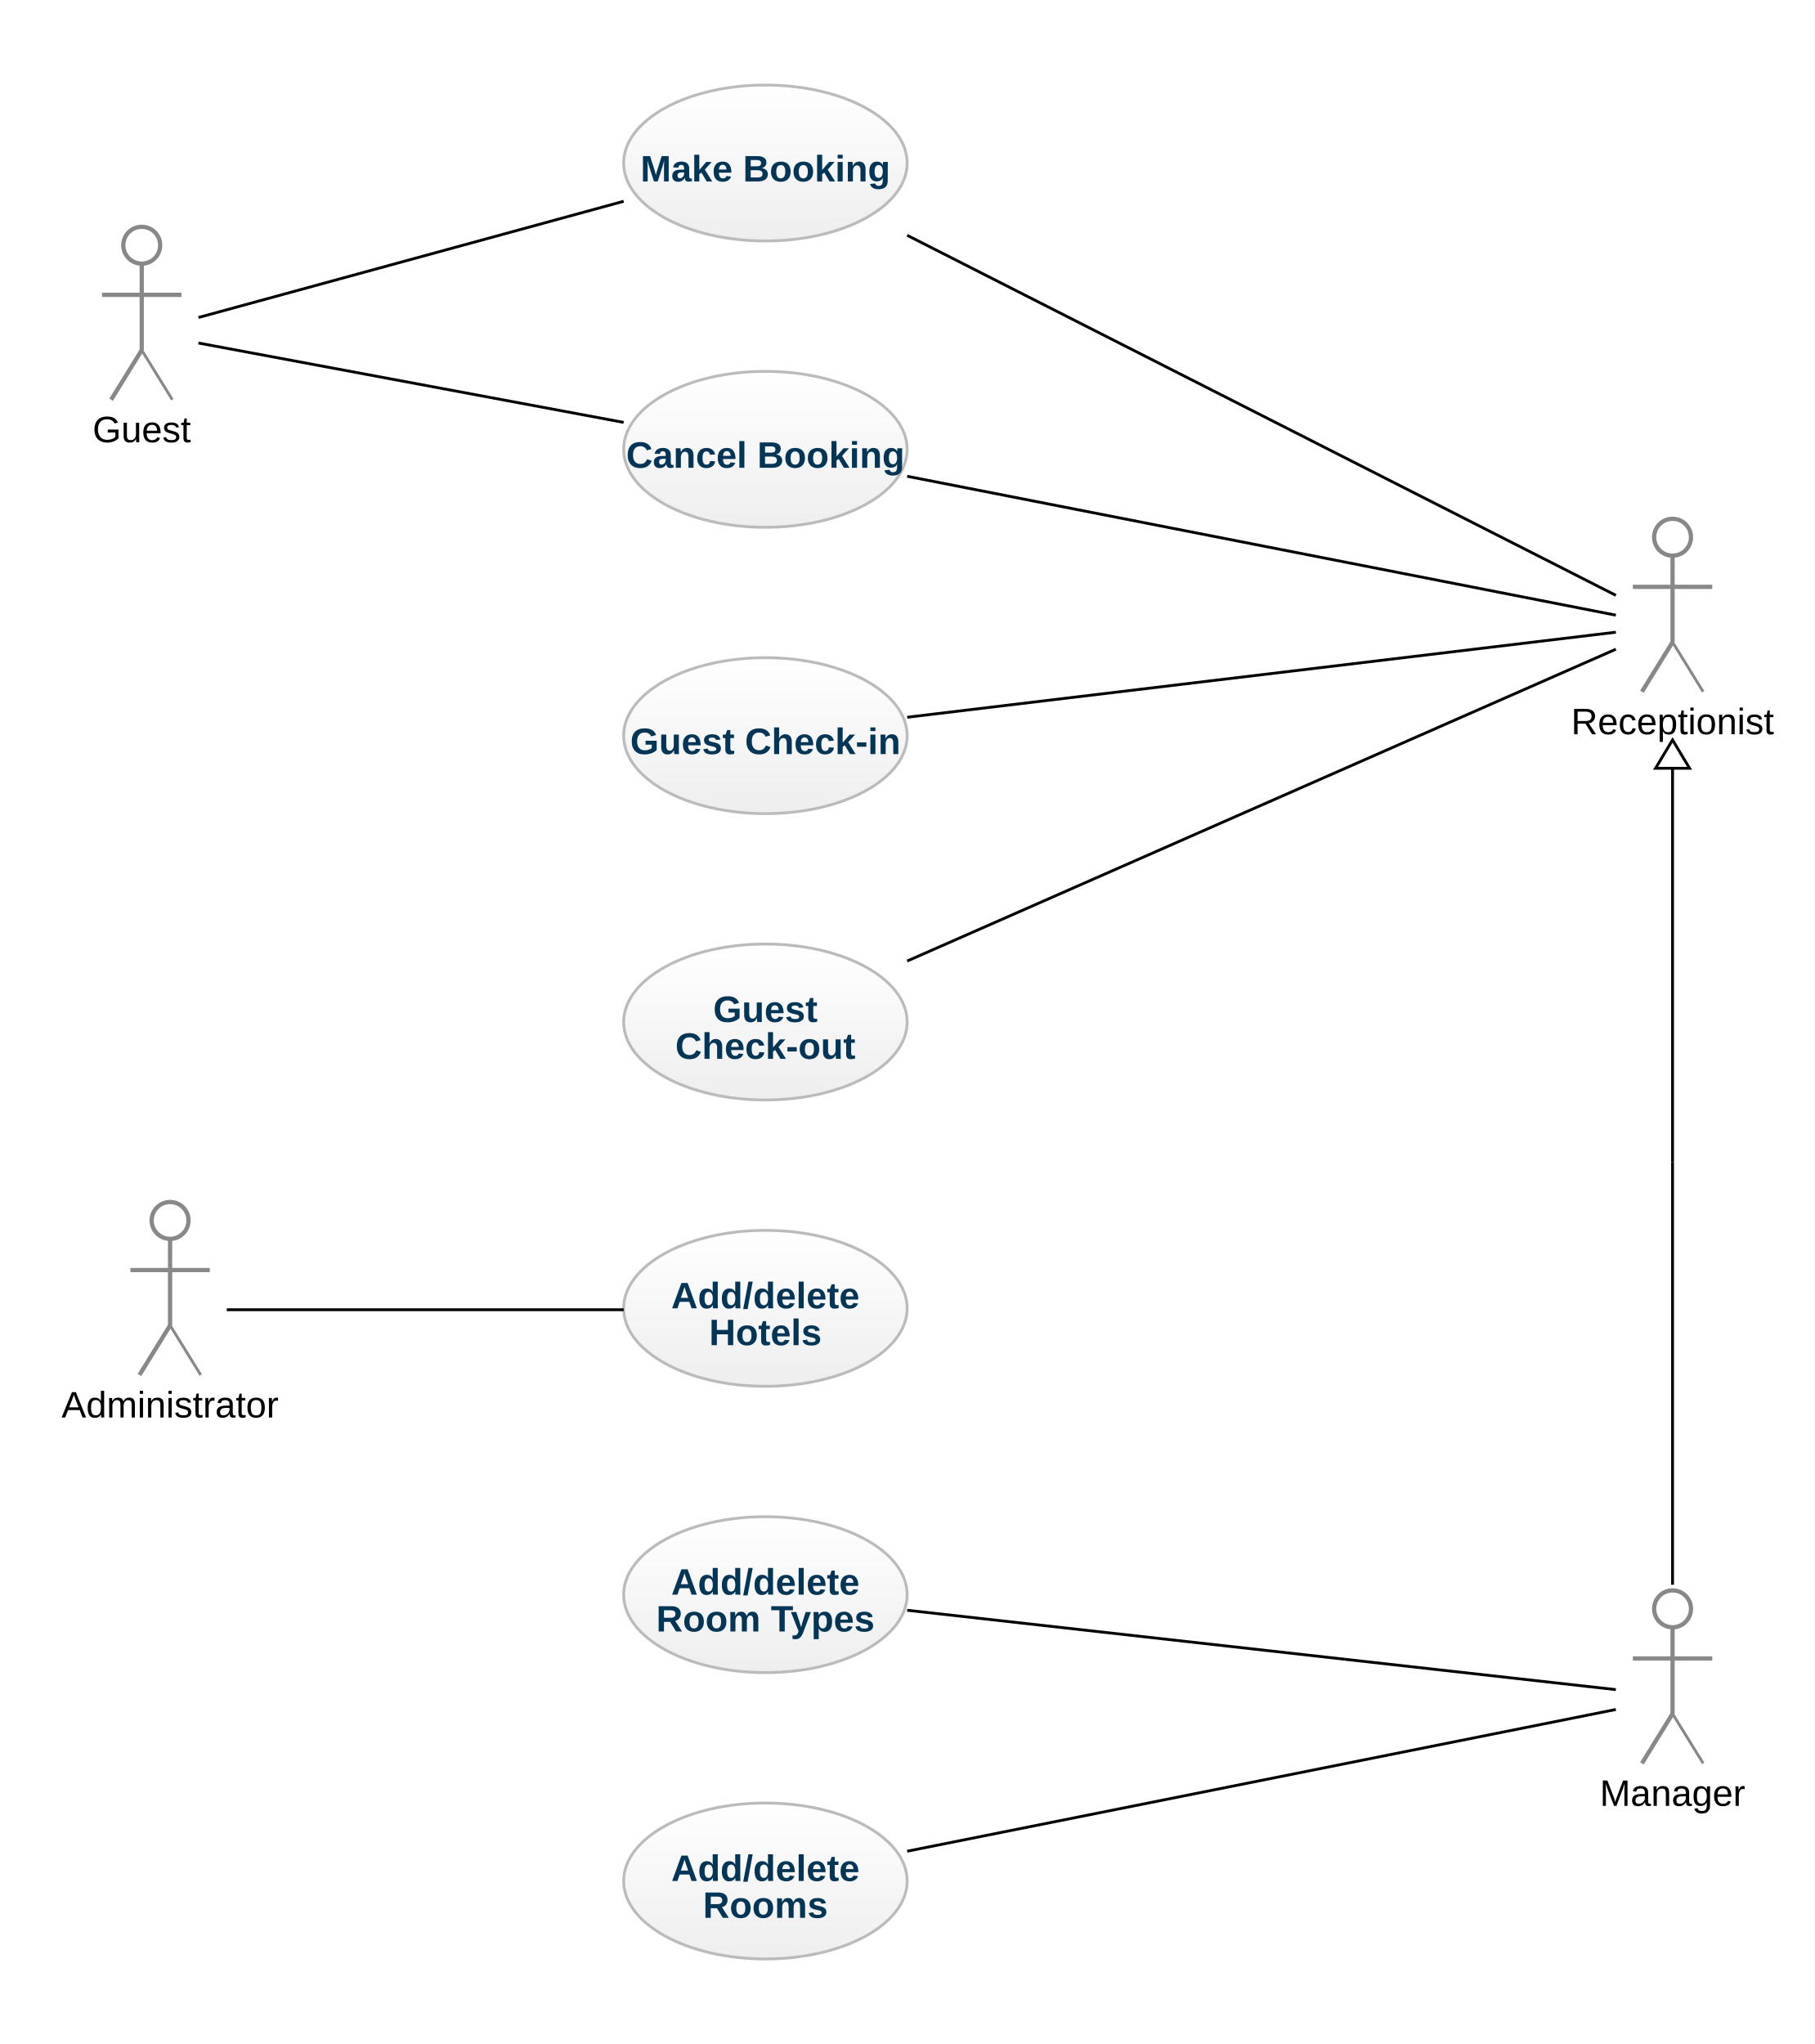
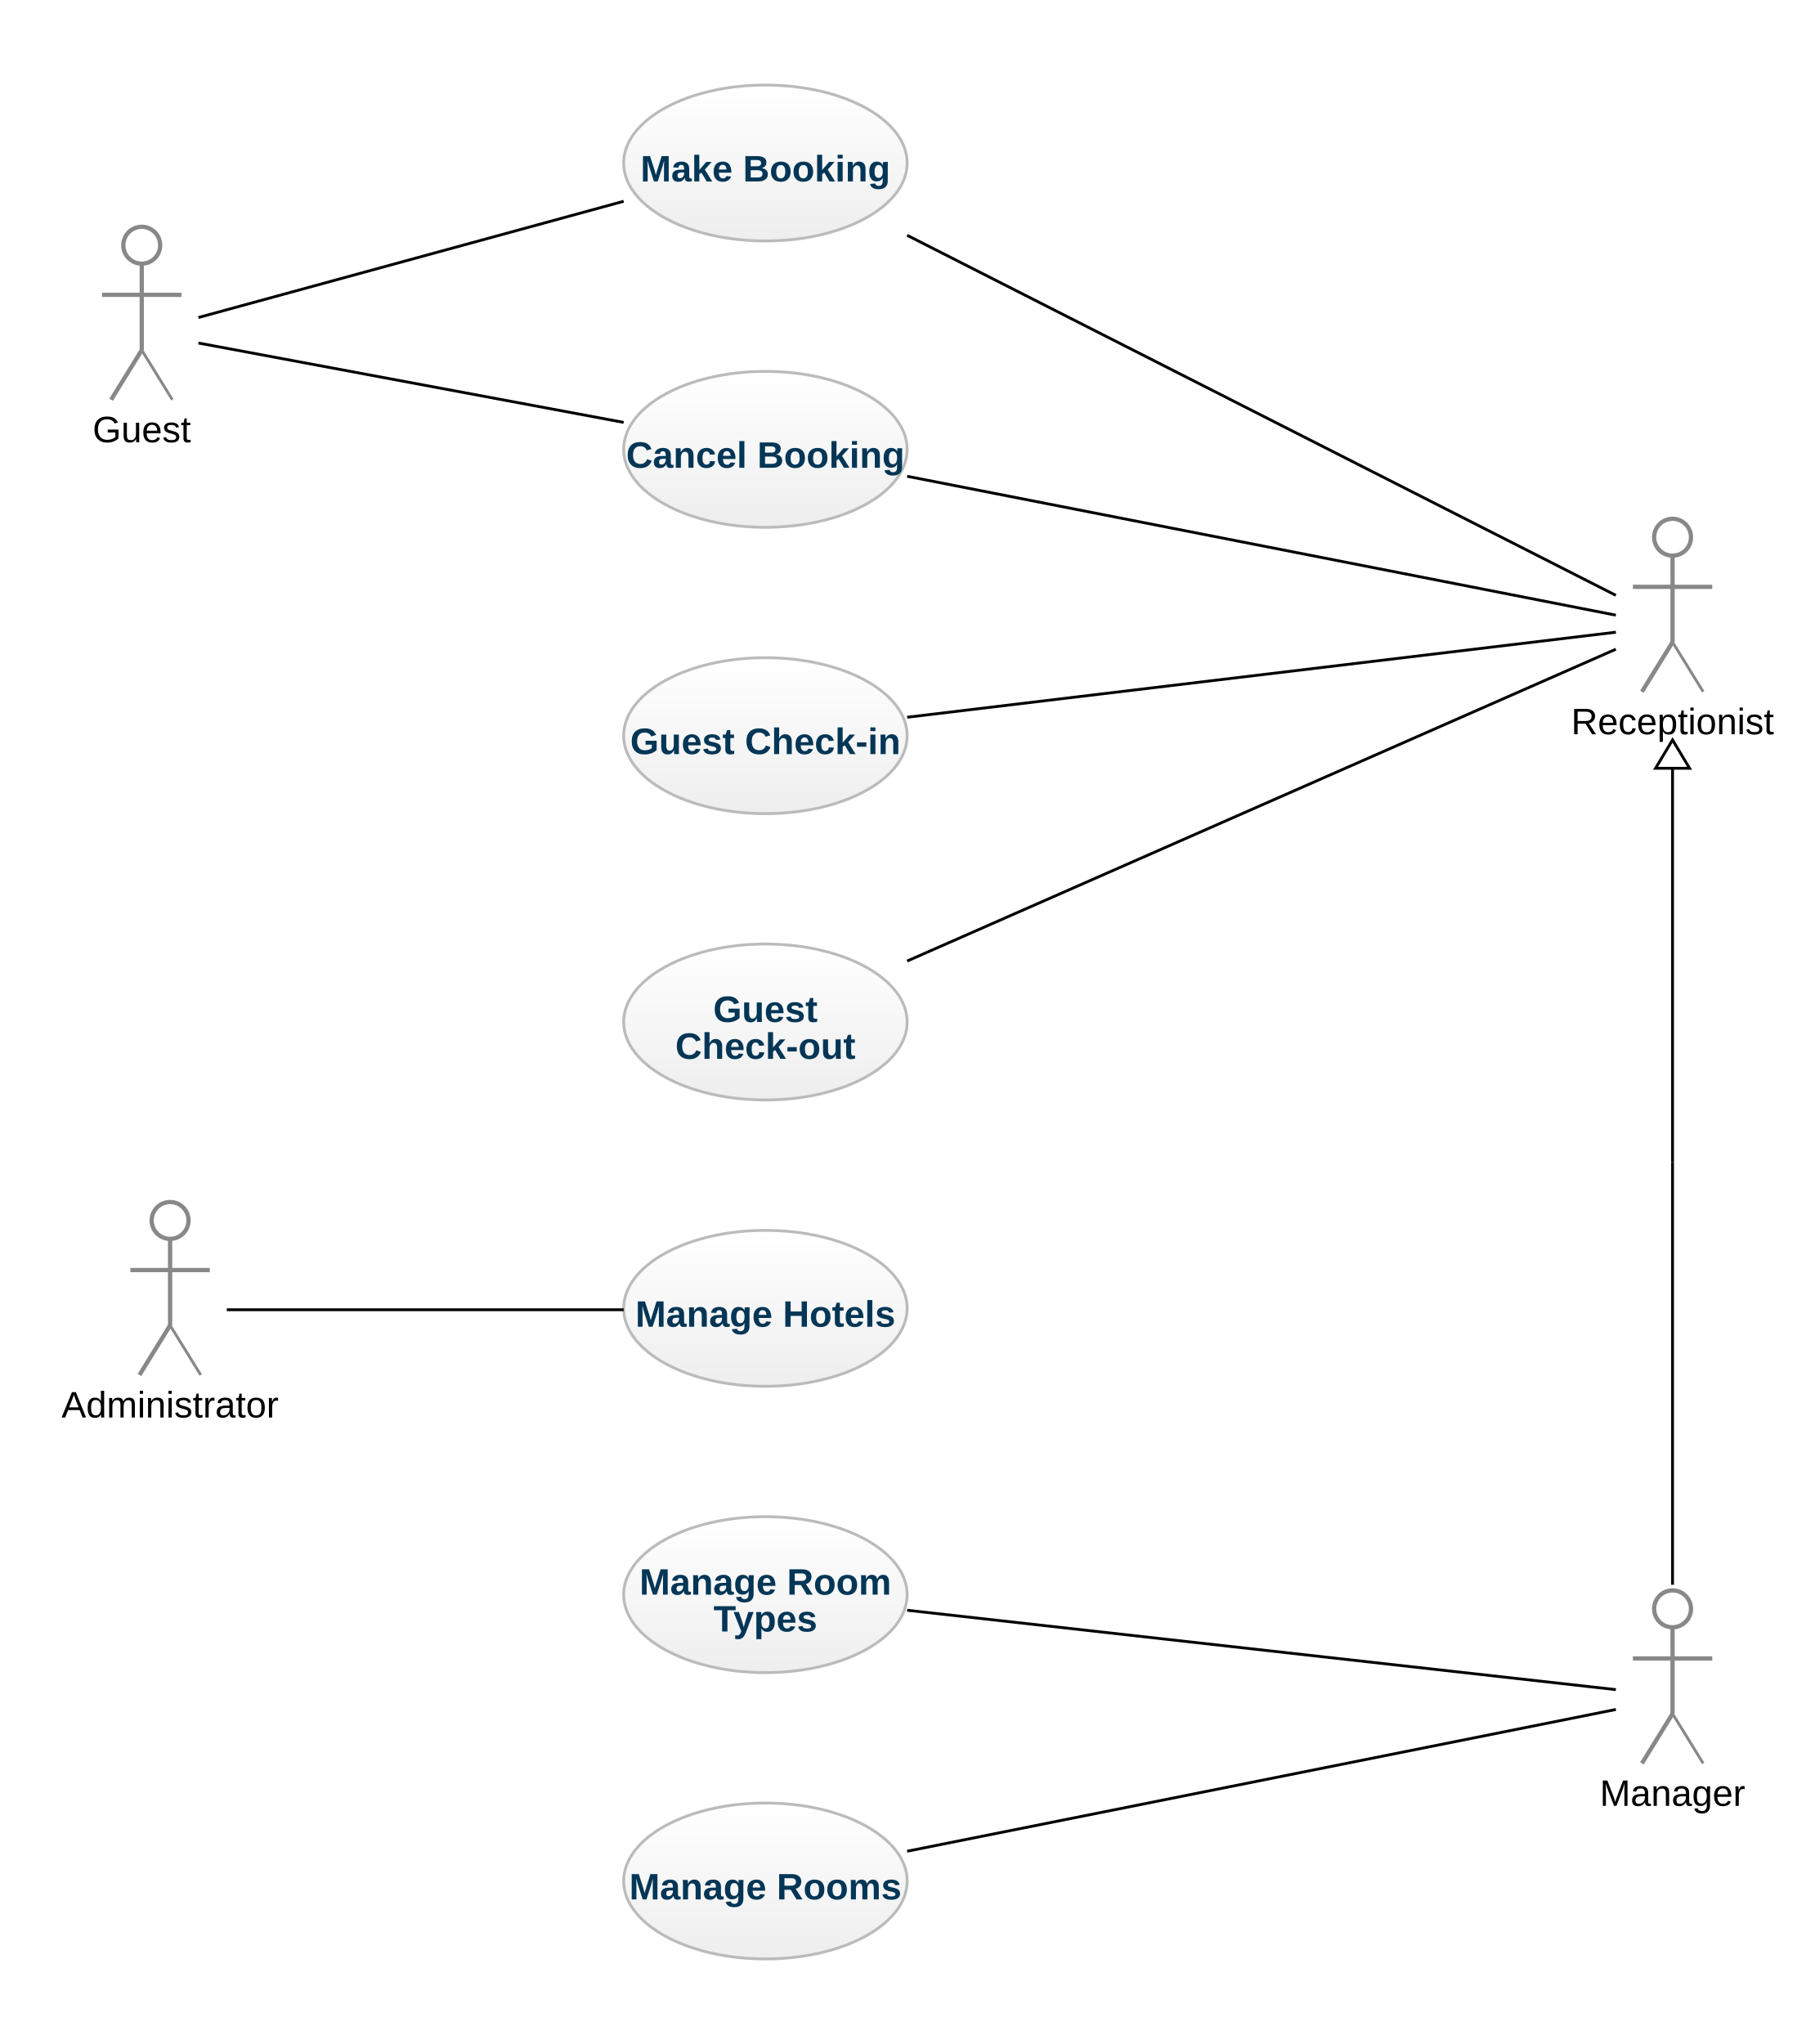
<svg xmlns="http://www.w3.org/2000/svg" viewBox="50 32 640 721" width="640.0px" font-size="13" font-family="Arial, LiberationSans" version="1.1" height="721.0px">
  <defs>
    <style type="text/css">svg text {text-rendering: geometricPrecision;}</style>
    <linearGradient y1="0.0%" x1="0.0%" y2="100.0%" x2="0.0%" id="gradient-ffffff-eeeeee" spreadMethod="pad">
      <stop stop-opacity="1" offset="0" stop-color="rgb(255, 255, 255)" />
      <stop stop-opacity="1" offset="100" stop-color="rgb(238, 238, 238)" />
    </linearGradient>
  </defs>
  <g transform="translate(80.0,110.0)" id="_JZr-UGN6EDadV45R_-upHg">
    <circle r="6.5" cx="20.0" cy="8.5" stroke-width="1.5" fill="rgb(255, 255, 255)" stroke="rgb(136, 136, 136)" look="allInOne" />
    <line y1="15.0" x1="20.0" y2="45.5" x2="20.0" stroke-width="1.5" fill="rgb(255, 255, 255)" stroke="rgb(136, 136, 136)" look="allInOne" />
    <line y1="26.0" x1="6.0" y2="26.0" x2="34.0" stroke-width="1.5" fill="rgb(255, 255, 255)" stroke="rgb(136, 136, 136)" look="allInOne" />
    <line y1="45.5" x1="20.0" y2="63.0" x2="9.2" stroke-width="1.5" fill="rgb(255, 255, 255)" stroke="rgb(136, 136, 136)" look="allInOne" />
    <line y1="45.5" x1="20.0" y2="63.0" x2="30.8" fill="rgb(255, 255, 255)" stroke="rgb(136, 136, 136)" look="allInOne" />
    <text text-anchor="middle" x="20.0" y="78.0" font-size="13" font-style="normal" fill="rgb(0, 0, 0)">Guest</text>
  </g>
  <g transform="translate(620.0,213.0)" id="_MwWYIWN6EDadV45R_-upHg">
    <circle r="6.5" cx="20.0" cy="8.5" stroke-width="1.5" fill="rgb(255, 255, 255)" stroke="rgb(136, 136, 136)" look="allInOne" />
    <line y1="15.0" x1="20.0" y2="45.5" x2="20.0" stroke-width="1.5" fill="rgb(255, 255, 255)" stroke="rgb(136, 136, 136)" look="allInOne" />
    <line y1="26.0" x1="6.0" y2="26.0" x2="34.0" stroke-width="1.5" fill="rgb(255, 255, 255)" stroke="rgb(136, 136, 136)" look="allInOne" />
    <line y1="45.5" x1="20.0" y2="63.0" x2="9.2" stroke-width="1.5" fill="rgb(255, 255, 255)" stroke="rgb(136, 136, 136)" look="allInOne" />
    <line y1="45.5" x1="20.0" y2="63.0" x2="30.8" fill="rgb(255, 255, 255)" stroke="rgb(136, 136, 136)" look="allInOne" />
    <text text-anchor="middle" x="20.0" y="78.0" font-size="13" font-style="normal" fill="rgb(0, 0, 0)">Receptionist</text>
  </g>
  <g transform="translate(620.0,591.0)" id="_RhhBEWN6EDadV45R_-upHg">
    <circle r="6.5" cx="20.0" cy="8.5" stroke-width="1.5" fill="rgb(255, 255, 255)" stroke="rgb(136, 136, 136)" look="allInOne" />
    <line y1="15.0" x1="20.0" y2="45.5" x2="20.0" stroke-width="1.5" fill="rgb(255, 255, 255)" stroke="rgb(136, 136, 136)" look="allInOne" />
    <line y1="26.0" x1="6.0" y2="26.0" x2="34.0" stroke-width="1.5" fill="rgb(255, 255, 255)" stroke="rgb(136, 136, 136)" look="allInOne" />
    <line y1="45.5" x1="20.0" y2="63.0" x2="9.2" stroke-width="1.5" fill="rgb(255, 255, 255)" stroke="rgb(136, 136, 136)" look="allInOne" />
    <line y1="45.5" x1="20.0" y2="63.0" x2="30.8" fill="rgb(255, 255, 255)" stroke="rgb(136, 136, 136)" look="allInOne" />
    <text text-anchor="middle" x="20.0" y="78.0" font-size="13" font-style="normal" fill="rgb(0, 0, 0)">Manager</text>
  </g>
  <g transform="translate(90.0,454.0)" id="_XGwyUWN6EDadV45R_-upHg">
    <circle r="6.5" cx="20.0" cy="8.5" stroke-width="1.5" fill="rgb(255, 255, 255)" stroke="rgb(136, 136, 136)" look="allInOne" />
    <line y1="15.0" x1="20.0" y2="45.5" x2="20.0" stroke-width="1.5" fill="rgb(255, 255, 255)" stroke="rgb(136, 136, 136)" look="allInOne" />
    <line y1="26.0" x1="6.0" y2="26.0" x2="34.0" stroke-width="1.5" fill="rgb(255, 255, 255)" stroke="rgb(136, 136, 136)" look="allInOne" />
    <line y1="45.5" x1="20.0" y2="63.0" x2="9.2" stroke-width="1.5" fill="rgb(255, 255, 255)" stroke="rgb(136, 136, 136)" look="allInOne" />
    <line y1="45.5" x1="20.0" y2="63.0" x2="30.8" fill="rgb(255, 255, 255)" stroke="rgb(136, 136, 136)" look="allInOne" />
    <text text-anchor="middle" x="20.0" y="78.0" font-size="13" font-style="normal" fill="rgb(0, 0, 0)">Administrator</text>
  </g>
  <g transform="translate(270.0,466.0)" id="_YqbkgWN6EDadV45R_-upHg">
    <ellipse cx="50.0" cy="27.5" rx="50.0" ry="27.5" stroke-width="1.0" fill="url(#gradient-ffffff-eeeeee)" stroke="rgb(187, 187, 187)" look="allInOne" />
-     <g transform="translate(0.0,14.5)">
+     <g transform="translate(0.0,21.0)">
      <g transform="translate(0.0,0.0)">
-         <text font-weight="bold" text-anchor="middle" x="50.0" y="13.0" font-size="13" fill="rgb(3, 54, 86)">Add/delete</text>
-         <text font-weight="bold" text-anchor="middle" x="50.0" y="26.0" font-size="13" fill="rgb(3, 54, 86)">Hotels</text>
+         <text font-weight="bold" text-anchor="middle" x="50.0" y="13.0" font-size="13" fill="rgb(3, 54, 86)">Manage Hotels</text>
      </g>
    </g>
  </g>
  <g transform="translate(270.0,567.0)" id="_cgAu8WN6EDadV45R_-upHg">
    <ellipse cx="50.0" cy="27.5" rx="50.0" ry="27.5" stroke-width="1.0" fill="url(#gradient-ffffff-eeeeee)" stroke="rgb(187, 187, 187)" look="allInOne" />
    <g transform="translate(0.0,14.5)">
      <g transform="translate(0.0,0.0)">
-         <text font-weight="bold" text-anchor="middle" x="50.0" y="13.0" font-size="13" fill="rgb(3, 54, 86)">Add/delete</text>
-         <text font-weight="bold" text-anchor="middle" x="50.0" y="26.0" font-size="13" fill="rgb(3, 54, 86)">Room Types</text>
+         <text font-weight="bold" text-anchor="middle" x="50.0" y="13.0" font-size="13" fill="rgb(3, 54, 86)">Manage Room</text>
+         <text font-weight="bold" text-anchor="middle" x="50.0" y="26.0" font-size="13" fill="rgb(3, 54, 86)">Types</text>
      </g>
    </g>
  </g>
  <g transform="translate(270.0,668.0)" id="_d2gn02N6EDadV45R_-upHg">
    <ellipse cx="50.0" cy="27.5" rx="50.0" ry="27.5" stroke-width="1.0" fill="url(#gradient-ffffff-eeeeee)" stroke="rgb(187, 187, 187)" look="allInOne" />
-     <g transform="translate(0.0,14.5)">
+     <g transform="translate(0.0,21.0)">
      <g transform="translate(0.0,0.0)">
-         <text font-weight="bold" text-anchor="middle" x="50.0" y="13.0" font-size="13" fill="rgb(3, 54, 86)">Add/delete</text>
-         <text font-weight="bold" text-anchor="middle" x="50.0" y="26.0" font-size="13" fill="rgb(3, 54, 86)">Rooms</text>
+         <text font-weight="bold" text-anchor="middle" x="50.0" y="13.0" font-size="13" fill="rgb(3, 54, 86)">Manage Rooms</text>
      </g>
    </g>
  </g>
  <g transform="translate(270.0,62.0)" id="_iJTSsGN6EDadV45R_-upHg">
    <ellipse cx="50.0" cy="27.5" rx="50.0" ry="27.5" stroke-width="1.0" fill="url(#gradient-ffffff-eeeeee)" stroke="rgb(187, 187, 187)" look="allInOne" />
    <g transform="translate(0.0,21.0)">
      <g transform="translate(0.0,0.0)">
        <text font-weight="bold" text-anchor="middle" x="50.0" y="13.0" font-size="13" fill="rgb(3, 54, 86)">Make Booking</text>
      </g>
    </g>
  </g>
  <g transform="translate(270.0,163.0)" id="_i3TBJGN6EDadV45R_-upHg">
    <ellipse cx="50.0" cy="27.5" rx="50.0" ry="27.5" stroke-width="1.0" fill="url(#gradient-ffffff-eeeeee)" stroke="rgb(187, 187, 187)" look="allInOne" />
    <g transform="translate(0.0,21.0)">
      <g transform="translate(0.0,0.0)">
        <text font-weight="bold" text-anchor="middle" x="50.0" y="13.0" font-size="13" fill="rgb(3, 54, 86)">Cancel Booking</text>
      </g>
    </g>
  </g>
  <g transform="translate(270.0,264.0)" id="_nN-thWN6EDadV45R_-upHg">
    <ellipse cx="50.0" cy="27.5" rx="50.0" ry="27.5" stroke-width="1.0" fill="url(#gradient-ffffff-eeeeee)" stroke="rgb(187, 187, 187)" look="allInOne" />
    <g transform="translate(0.0,21.0)">
      <g transform="translate(0.0,0.0)">
        <text font-weight="bold" text-anchor="middle" x="50.0" y="13.0" font-size="13" fill="rgb(3, 54, 86)">Guest Check-in</text>
      </g>
    </g>
  </g>
  <g transform="translate(270.0,365.0)" id="_n8KCIWN6EDadV45R_-upHg">
    <ellipse cx="50.0" cy="27.5" rx="50.0" ry="27.5" stroke-width="1.0" fill="url(#gradient-ffffff-eeeeee)" stroke="rgb(187, 187, 187)" look="allInOne" />
    <g transform="translate(0.0,14.5)">
      <g transform="translate(0.0,0.0)">
        <text font-weight="bold" text-anchor="middle" x="50.0" y="13.0" font-size="13" fill="rgb(3, 54, 86)">Guest</text>
        <text font-weight="bold" text-anchor="middle" x="50.0" y="26.0" font-size="13" fill="rgb(3, 54, 86)">Check-out</text>
      </g>
    </g>
  </g>
  <g id="_VmVhYWN6EDadV45R_-upHg">
    <line y1="591.0" x1="640.0" y2="442.0" x2="640.0" id="_VmWvgmN6EDadV45R_-upHg" stroke-width="1.0" fill="none" stroke="rgb(0, 0, 0)" />
  </g>
  <g id="_VmVhYWN6EDadV45R_-upHg">
    <line y1="442.0" x1="640.0" y2="442.0" x2="640.0" id="_VmWvhWN6EDadV45R_-upHg" stroke-width="1.0" fill="none" stroke="rgb(0, 0, 0)" />
  </g>
  <g id="_VmVhYWN6EDadV45R_-upHg">
    <line y1="442.0" x1="640.0" y2="293.0" x2="640.0" id="_VmWvhmN6EDadV45R_-upHg" stroke-width="1.0" fill="none" stroke="rgb(0, 0, 0)" />
    <polygon transform="translate(640.0,293.0) rotate(-0.0)" stroke-width="1.0" fill="rgb(255, 255, 255)" stroke="rgb(0, 0, 0)" points="-6.0,10.0 0.0,0.0 6.0,10.0" />
  </g>
  <g id="_gRVrgWN6EDadV45R_-upHg">
    <line y1="494.0" x1="270.0" y2="494.0" x2="130.0" id="_gRcZMmN6EDadV45R_-upHg" stroke-width="1.0" fill="none" stroke="rgb(0, 0, 0)" />
  </g>
  <g id="_guNNsmN6EDadV45R_-upHg">
    <line y1="628.0" x1="620.0" y2="600.0" x2="370.0" id="_guW-smN6EDadV45R_-upHg" stroke-width="1.0" fill="none" stroke="rgb(0, 0, 0)" />
  </g>
  <g id="_hMynJGN6EDadV45R_-upHg">
    <line y1="635.0" x1="620.0" y2="685.0" x2="370.0" id="_hM574mN6EDadV45R_-upHg" stroke-width="1.0" fill="none" stroke="rgb(0, 0, 0)" />
  </g>
  <g id="_kzAf5WN6EDadV45R_-upHg">
    <line y1="144.0" x1="120.0" y2="103.0" x2="270.0" id="_kzJp0mN6EDadV45R_-upHg" stroke-width="1.0" fill="none" stroke="rgb(0, 0, 0)" />
  </g>
  <g id="_lMv1l2N6EDadV45R_-upHg">
    <line y1="153.0" x1="120.0" y2="181.0" x2="270.0" id="_lM1VI2N6EDadV45R_-upHg" stroke-width="1.0" fill="none" stroke="rgb(0, 0, 0)" />
  </g>
  <g id="_l5EwF2N6EDadV45R_-upHg">
    <line y1="242.0" x1="620.0" y2="115.0" x2="370.0" id="_l5NS8WN6EDadV45R_-upHg" stroke-width="1.0" fill="none" stroke="rgb(0, 0, 0)" />
  </g>
  <g id="_mU3UMWN6EDadV45R_-upHg">
    <line y1="249.0" x1="620.0" y2="200.0" x2="370.0" id="_mU8zwmN6EDadV45R_-upHg" stroke-width="1.0" fill="none" stroke="rgb(0, 0, 0)" />
  </g>
  <g id="_qdAOQWN6EDadV45R_-upHg">
    <line y1="255.0" x1="620.0" y2="285.0" x2="370.0" id="_qdKmUmN6EDadV45R_-upHg" stroke-width="1.0" fill="none" stroke="rgb(0, 0, 0)" />
  </g>
  <g id="_q3vCcGN6EDadV45R_-upHg">
    <line y1="261.0" x1="620.0" y2="371.0" x2="370.0" id="_q34zcmN6EDadV45R_-upHg" stroke-width="1.0" fill="none" stroke="rgb(0, 0, 0)" />
  </g>
</svg>
